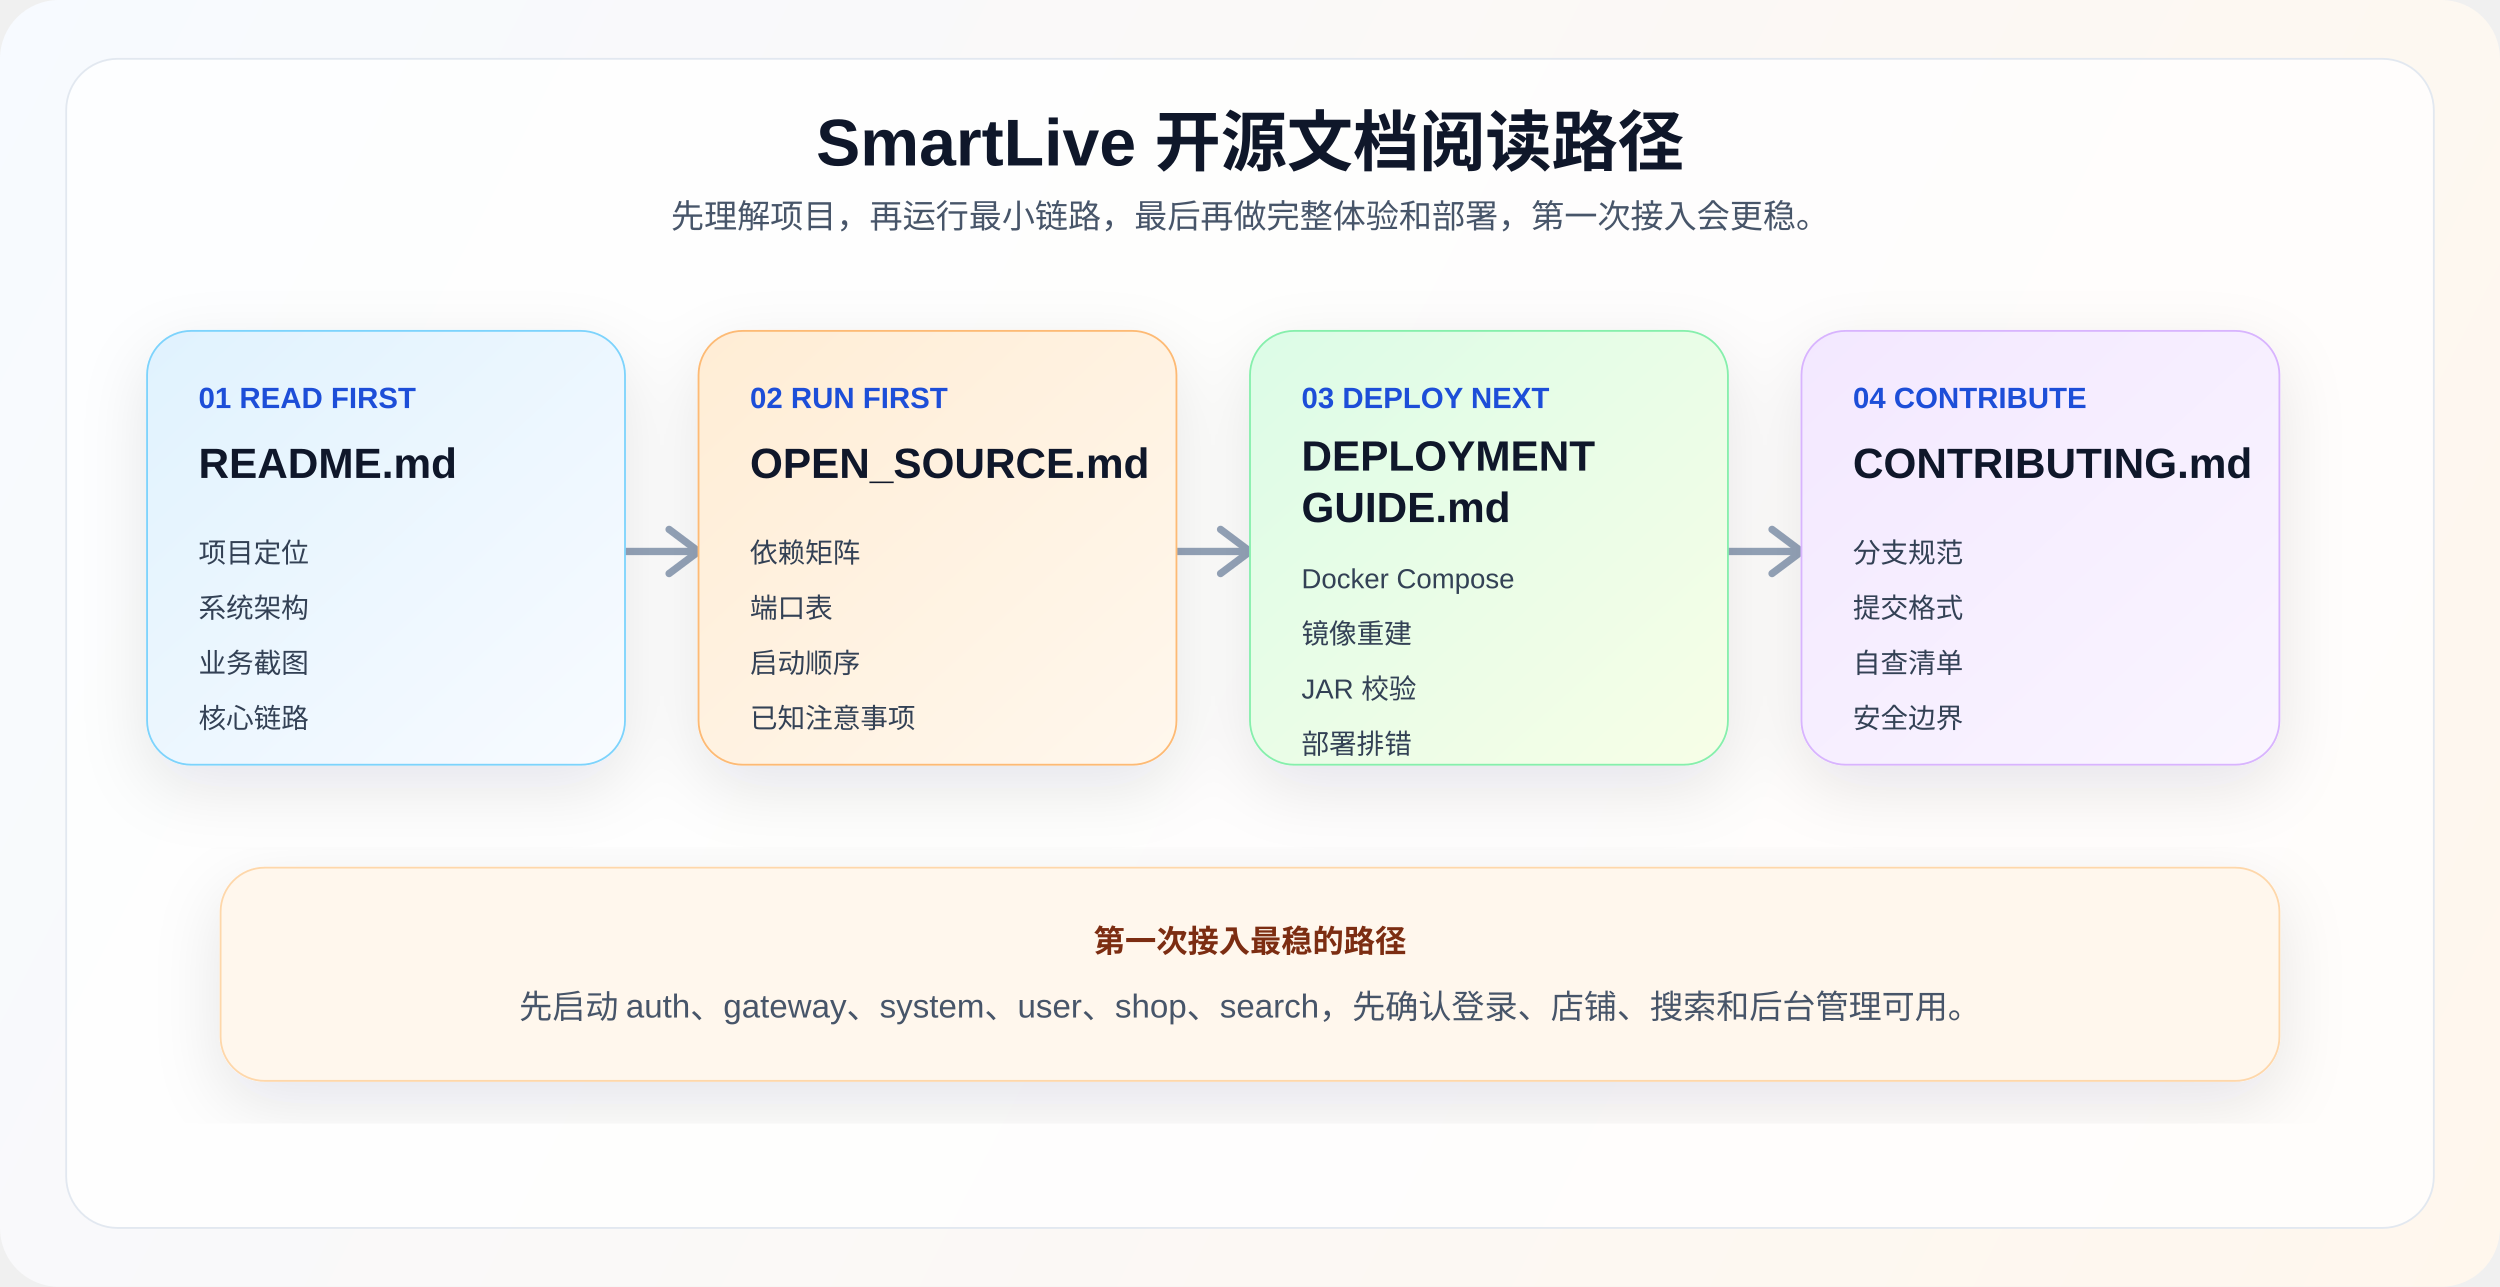
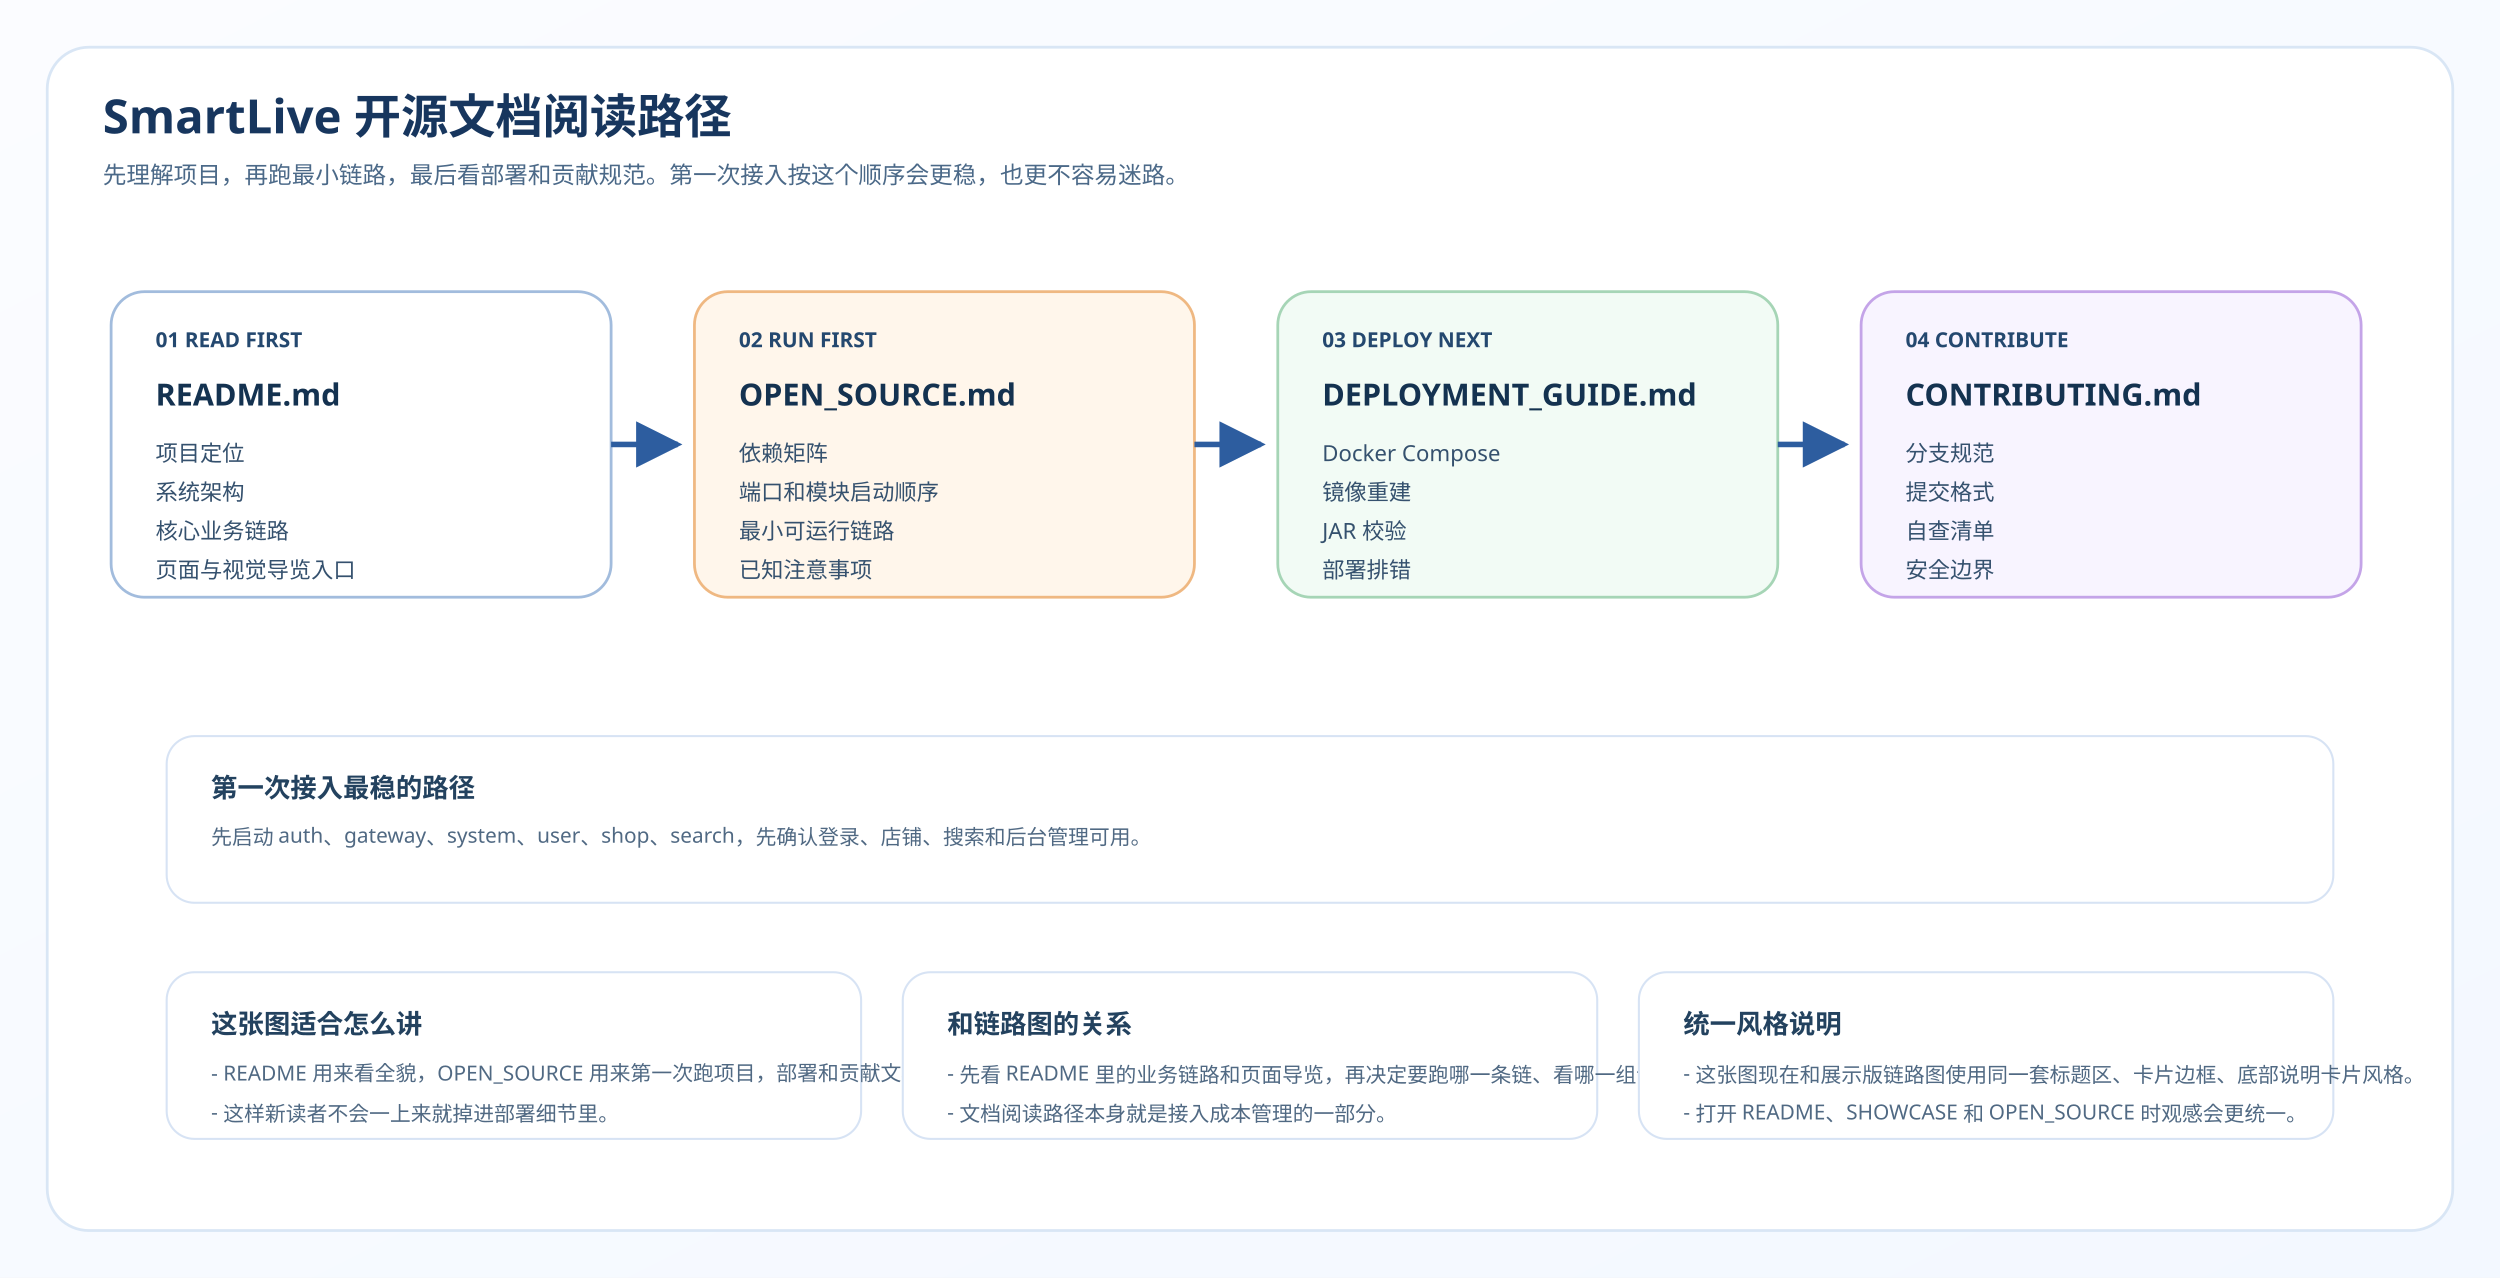
- <svg xmlns="http://www.w3.org/2000/svg" width="1360" height="700" viewBox="0 0 1360 700" fill="none">
+ <svg xmlns="http://www.w3.org/2000/svg" width="1800" height="920" viewBox="0 0 1800 920" role="img" aria-labelledby="title desc">
  <defs>
-     <linearGradient id="bg" x1="0" y1="0" x2="1360" y2="700" gradientUnits="userSpaceOnUse">
-       <stop stop-color="#F7FAFF" />
-       <stop offset="1" stop-color="#FFF7ED" />
+     <linearGradient id="bg" x1="0" y1="0" x2="1" y2="1">
+       <stop offset="0%" stop-color="#fbfcff" />
+       <stop offset="100%" stop-color="#f3f8ff" />
    </linearGradient>
-     <linearGradient id="cardBlue" x1="0" y1="0" x2="1" y2="1">
-       <stop stop-color="#E0F2FE" />
-       <stop offset="1" stop-color="#F8FBFF" />
-     </linearGradient>
-     <linearGradient id="cardOrange" x1="0" y1="0" x2="1" y2="1">
-       <stop stop-color="#FFEDD5" />
-       <stop offset="1" stop-color="#FFF7ED" />
-     </linearGradient>
-     <linearGradient id="cardGreen" x1="0" y1="0" x2="1" y2="1">
-       <stop stop-color="#DCFCE7" />
-       <stop offset="1" stop-color="#F7FEE7" />
-     </linearGradient>
-     <linearGradient id="cardPurple" x1="0" y1="0" x2="1" y2="1">
-       <stop stop-color="#F3E8FF" />
-       <stop offset="1" stop-color="#FAF5FF" />
-     </linearGradient>
-     <filter id="shadow" x="-20%" y="-20%" width="140%" height="140%">
-       <feDropShadow dx="0" dy="12" stdDeviation="18" flood-color="#0F172A" flood-opacity="0.10" />
-     </filter>
+     <marker id="arrow" viewBox="0 0 12 12" refX="10" refY="6" markerWidth="10" markerHeight="10" orient="auto-start-reverse">
+       <path d="M1,1 L11,6 L1,11 Z" fill="#2d5d9f" />
+     </marker>
    <style>
-       .title { font: 700 36px 'Microsoft YaHei', 'PingFang SC', Arial, sans-serif; fill: #0F172A; }
-       .subtitle { font: 400 18px 'Microsoft YaHei', 'PingFang SC', Arial, sans-serif; fill: #475569; }
-       .card-title { font: 700 23px 'Microsoft YaHei', 'PingFang SC', Arial, sans-serif; fill: #0F172A; }
-       .card-label { font: 700 16px 'Microsoft YaHei', 'PingFang SC', Arial, sans-serif; fill: #1D4ED8; }
-       .card-body { font: 400 15px 'Microsoft YaHei', 'PingFang SC', Arial, sans-serif; fill: #334155; }
-       .foot { font: 600 17px 'Microsoft YaHei', 'PingFang SC', Arial, sans-serif; fill: #7C2D12; }
+       .title { font: 700 34px 'Microsoft YaHei', 'PingFang SC', sans-serif; fill: #17365e; }
+       .subtitle { font: 500 17px 'Microsoft YaHei', 'PingFang SC', sans-serif; fill: #4b6988; }
+       .node-title { font: 700 22px 'Microsoft YaHei', 'PingFang SC', sans-serif; fill: #143250; }
+       .node-text { font: 500 16px 'Microsoft YaHei', 'PingFang SC', sans-serif; fill: #35516e; }
+       .step { font: 700 15px 'Microsoft YaHei', 'PingFang SC', sans-serif; fill: #24486f; }
+       .note-title { font: 700 19px 'Microsoft YaHei', 'PingFang SC', sans-serif; fill: #23425f; }
+       .note-text { font: 500 15px 'Microsoft YaHei', 'PingFang SC', sans-serif; fill: #506983; }
+       .blue { fill: #ffffff; stroke: #a2bcdd; stroke-width: 2; rx: 24; }
+       .orange { fill: #fff6eb; stroke: #efb882; stroke-width: 2; rx: 24; }
+       .green { fill: #f2fbf5; stroke: #a6d5b6; stroke-width: 2; rx: 24; }
+       .purple { fill: #f8f4ff; stroke: #c4a4e8; stroke-width: 2; rx: 24; }
+       .note { fill: #ffffff; stroke: #d7e3f4; stroke-width: 1.5; rx: 20; }
+       .line { stroke: #2d5d9f; stroke-width: 4; fill: none; marker-end: url(#arrow); }
    </style>
  </defs>
-   <rect width="1360" height="700" rx="32" fill="url(#bg)" />
-   <rect x="36" y="32" width="1288" height="636" rx="28" fill="#FFFFFF" fill-opacity="0.78" stroke="#E2E8F0" />
-   <text x="680" y="90" text-anchor="middle" class="title">SmartLive 开源文档阅读路径</text>
-   <text x="680" y="124" text-anchor="middle" class="subtitle">先理解项目，再运行最小链路，最后再做完整体验和部署，第一次接入会更稳。</text>
-   <path d="M340 300H380" stroke="#94A3B8" stroke-width="4" stroke-linecap="round" />
-   <path d="M640 300H680" stroke="#94A3B8" stroke-width="4" stroke-linecap="round" />
-   <path d="M940 300H980" stroke="#94A3B8" stroke-width="4" stroke-linecap="round" />
-   <path d="M380 300L364 288M380 300L364 312" stroke="#94A3B8" stroke-width="4" stroke-linecap="round" />
-   <path d="M680 300L664 288M680 300L664 312" stroke="#94A3B8" stroke-width="4" stroke-linecap="round" />
-   <path d="M980 300L964 288M980 300L964 312" stroke="#94A3B8" stroke-width="4" stroke-linecap="round" />
-   <g filter="url(#shadow)">
-     <rect x="80" y="180" width="260" height="236" rx="24" fill="url(#cardBlue)" stroke="#7DD3FC" />
-     <rect x="380" y="180" width="260" height="236" rx="24" fill="url(#cardOrange)" stroke="#FDBA74" />
-     <rect x="680" y="180" width="260" height="236" rx="24" fill="url(#cardGreen)" stroke="#86EFAC" />
-     <rect x="980" y="180" width="260" height="236" rx="24" fill="url(#cardPurple)" stroke="#D8B4FE" />
-   </g>
-   <text x="108" y="222" class="card-label">01 READ FIRST</text>
-   <text x="108" y="260" class="card-title">README.md</text>
-   <text x="108" y="306" class="card-body">项目定位</text>
-   <text x="108" y="336" class="card-body">系统架构</text>
-   <text x="108" y="366" class="card-body">业务截图</text>
-   <text x="108" y="396" class="card-body">核心链路</text>
-   <text x="408" y="222" class="card-label" fill="#C2410C">02 RUN FIRST</text>
-   <text x="408" y="260" class="card-title">OPEN_SOURCE.md</text>
-   <text x="408" y="306" class="card-body">依赖矩阵</text>
-   <text x="408" y="336" class="card-body">端口表</text>
-   <text x="408" y="366" class="card-body">启动顺序</text>
-   <text x="408" y="396" class="card-body">已知注意事项</text>
-   <text x="708" y="222" class="card-label" fill="#15803D">03 DEPLOY NEXT</text>
-   <text x="708" y="256" class="card-title">
-     <tspan x="708" dy="0">DEPLOYMENT</tspan>
-     <tspan x="708" dy="28">GUIDE.md</tspan>
-   </text>
-   <text x="708" y="320" class="card-body">Docker Compose</text>
-   <text x="708" y="350" class="card-body">镜像重建</text>
-   <text x="708" y="380" class="card-body">JAR 校验</text>
-   <text x="708" y="410" class="card-body">部署排错</text>
-   <text x="1008" y="222" class="card-label" fill="#7C3AED">04 CONTRIBUTE</text>
-   <text x="1008" y="260" class="card-title">CONTRIBUTING.md</text>
-   <text x="1008" y="306" class="card-body">分支规范</text>
-   <text x="1008" y="336" class="card-body">提交格式</text>
-   <text x="1008" y="366" class="card-body">自查清单</text>
-   <text x="1008" y="396" class="card-body">安全边界</text>
-   <g filter="url(#shadow)">
-     <rect x="120" y="472" width="1120" height="116" rx="24" fill="#FFF7ED" stroke="#FED7AA" />
-   </g>
-   <text x="680" y="518" text-anchor="middle" class="foot">第一次接入最稳的路径</text>
-   <text x="680" y="554" text-anchor="middle" class="subtitle">先启动 auth、gateway、system、user、shop、search，先确认登录、店铺、搜索和后台管理可用。</text>
+   <rect width="1800" height="920" fill="url(#bg)" />
+   <rect x="34" y="34" width="1732" height="852" rx="30" fill="#ffffff" stroke="#d9e6f5" stroke-width="2" />
+   <text class="title" x="74" y="96">SmartLive 开源文档阅读路径</text>
+   <text class="subtitle" x="74" y="132">先理解项目，再跑最小链路，最后看部署和贡献规范。第一次接入按这个顺序会更稳，也更不容易迷路。</text>
+   <rect class="blue" x="80" y="210" width="360" height="220" />
+   <text class="step" x="112" y="250">01 READ FIRST</text>
+   <text class="node-title" x="112" y="292">README.md</text>
+   <text class="node-text" x="112" y="332">项目定位</text>
+   <text class="node-text" x="112" y="360">系统架构</text>
+   <text class="node-text" x="112" y="388">核心业务链路</text>
+   <text class="node-text" x="112" y="416">页面与视觉导览入口</text>
+   <rect class="orange" x="500" y="210" width="360" height="220" />
+   <text class="step" x="532" y="250">02 RUN FIRST</text>
+   <text class="node-title" x="532" y="292">OPEN_SOURCE.md</text>
+   <text class="node-text" x="532" y="332">依赖矩阵</text>
+   <text class="node-text" x="532" y="360">端口和模块启动顺序</text>
+   <text class="node-text" x="532" y="388">最小可运行链路</text>
+   <text class="node-text" x="532" y="416">已知注意事项</text>
+   <rect class="green" x="920" y="210" width="360" height="220" />
+   <text class="step" x="952" y="250">03 DEPLOY NEXT</text>
+   <text class="node-title" x="952" y="292">DEPLOYMENT_GUIDE.md</text>
+   <text class="node-text" x="952" y="332">Docker Compose</text>
+   <text class="node-text" x="952" y="360">镜像重建</text>
+   <text class="node-text" x="952" y="388">JAR 校验</text>
+   <text class="node-text" x="952" y="416">部署排错</text>
+   <rect class="purple" x="1340" y="210" width="360" height="220" />
+   <text class="step" x="1372" y="250">04 CONTRIBUTE</text>
+   <text class="node-title" x="1372" y="292">CONTRIBUTING.md</text>
+   <text class="node-text" x="1372" y="332">分支规范</text>
+   <text class="node-text" x="1372" y="360">提交格式</text>
+   <text class="node-text" x="1372" y="388">自查清单</text>
+   <text class="node-text" x="1372" y="416">安全边界</text>
+   <path class="line" d="M440 320 H488" />
+   <path class="line" d="M860 320 H908" />
+   <path class="line" d="M1280 320 H1328" />
+   <rect class="note" x="120" y="530" width="1560" height="120" />
+   <text class="note-title" x="152" y="574">第一次接入最稳的路径</text>
+   <text class="note-text" x="152" y="608">先启动 auth、gateway、system、user、shop、search，先确认登录、店铺、搜索和后台管理可用。</text>
+   <rect class="note" x="120" y="700" width="500" height="120" />
+   <text class="note-title" x="152" y="744">这张图适合怎么讲</text>
+   <text class="note-text" x="152" y="778">- README 用来看全貌，OPEN_SOURCE 用来第一次跑项目，部署和贡献文档放在后面按需进入。</text>
+   <text class="note-text" x="152" y="806">- 这样新读者不会一上来就掉进部署细节里。</text>
+   <rect class="note" x="650" y="700" width="500" height="120" />
+   <text class="note-title" x="682" y="744">和链路图的关系</text>
+   <text class="note-text" x="682" y="778">- 先看 README 里的业务链路和页面导览，再决定要跑哪一条链、看哪一组详细图。</text>
+   <text class="note-text" x="682" y="806">- 文档阅读路径本身就是接入成本管理的一部分。</text>
+   <rect class="note" x="1180" y="700" width="500" height="120" />
+   <text class="note-title" x="1212" y="744">统一风格说明</text>
+   <text class="note-text" x="1212" y="778">- 这张图现在和展示版链路图使用同一套标题区、卡片边框、底部说明卡片风格。</text>
+   <text class="note-text" x="1212" y="806">- 打开 README、SHOWCASE 和 OPEN_SOURCE 时观感会更统一。</text>
</svg>
